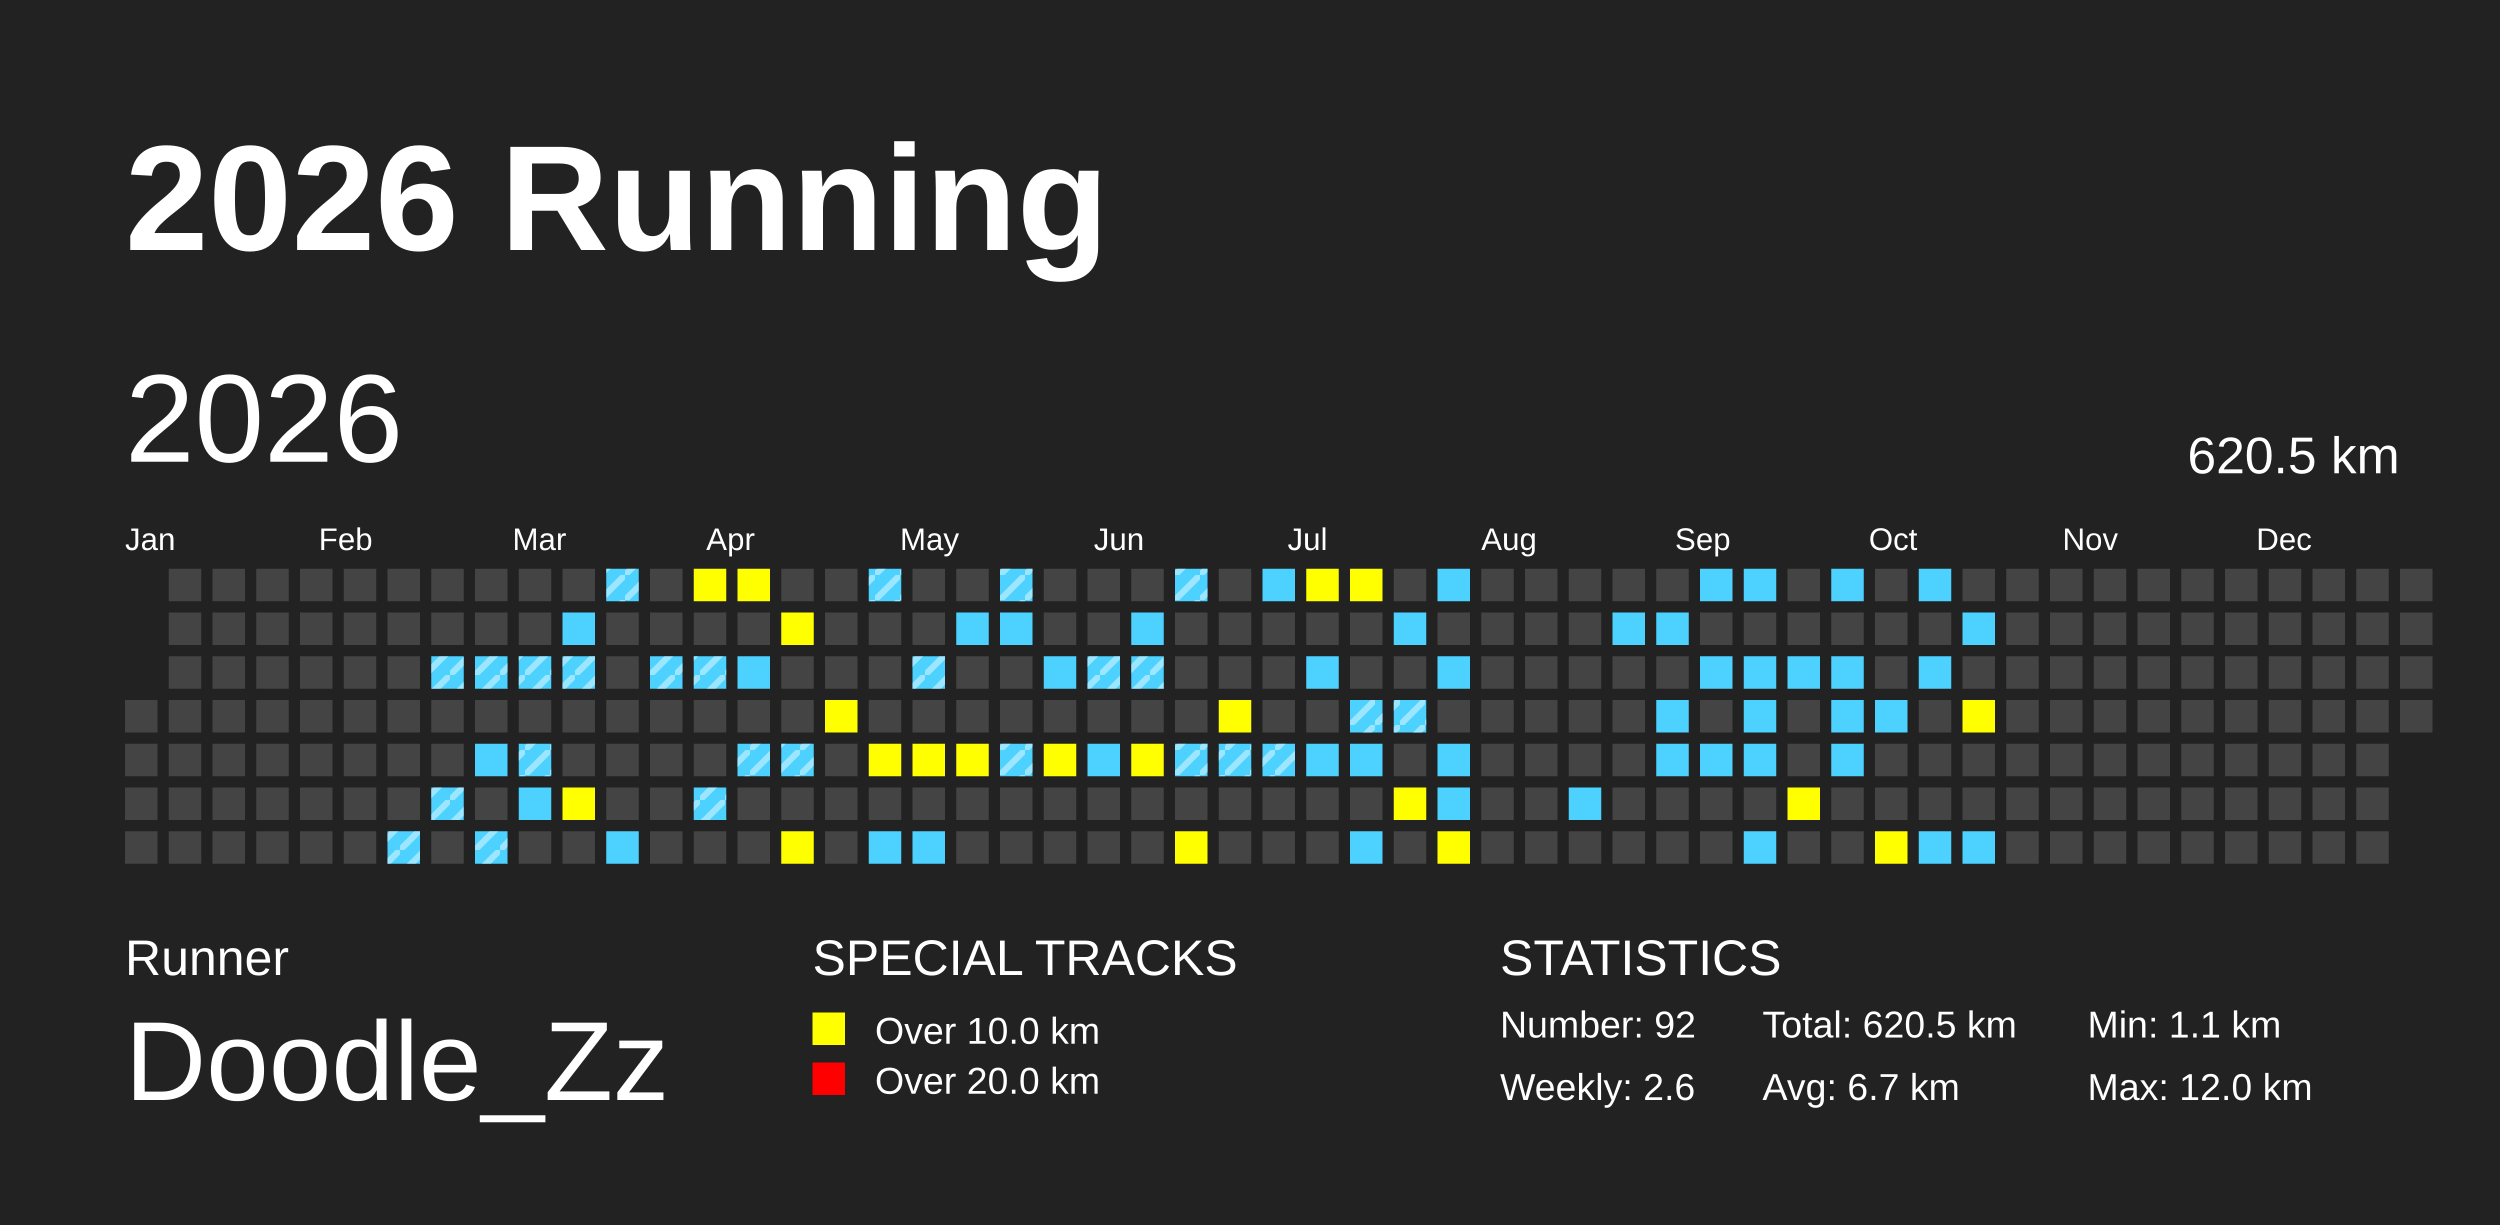
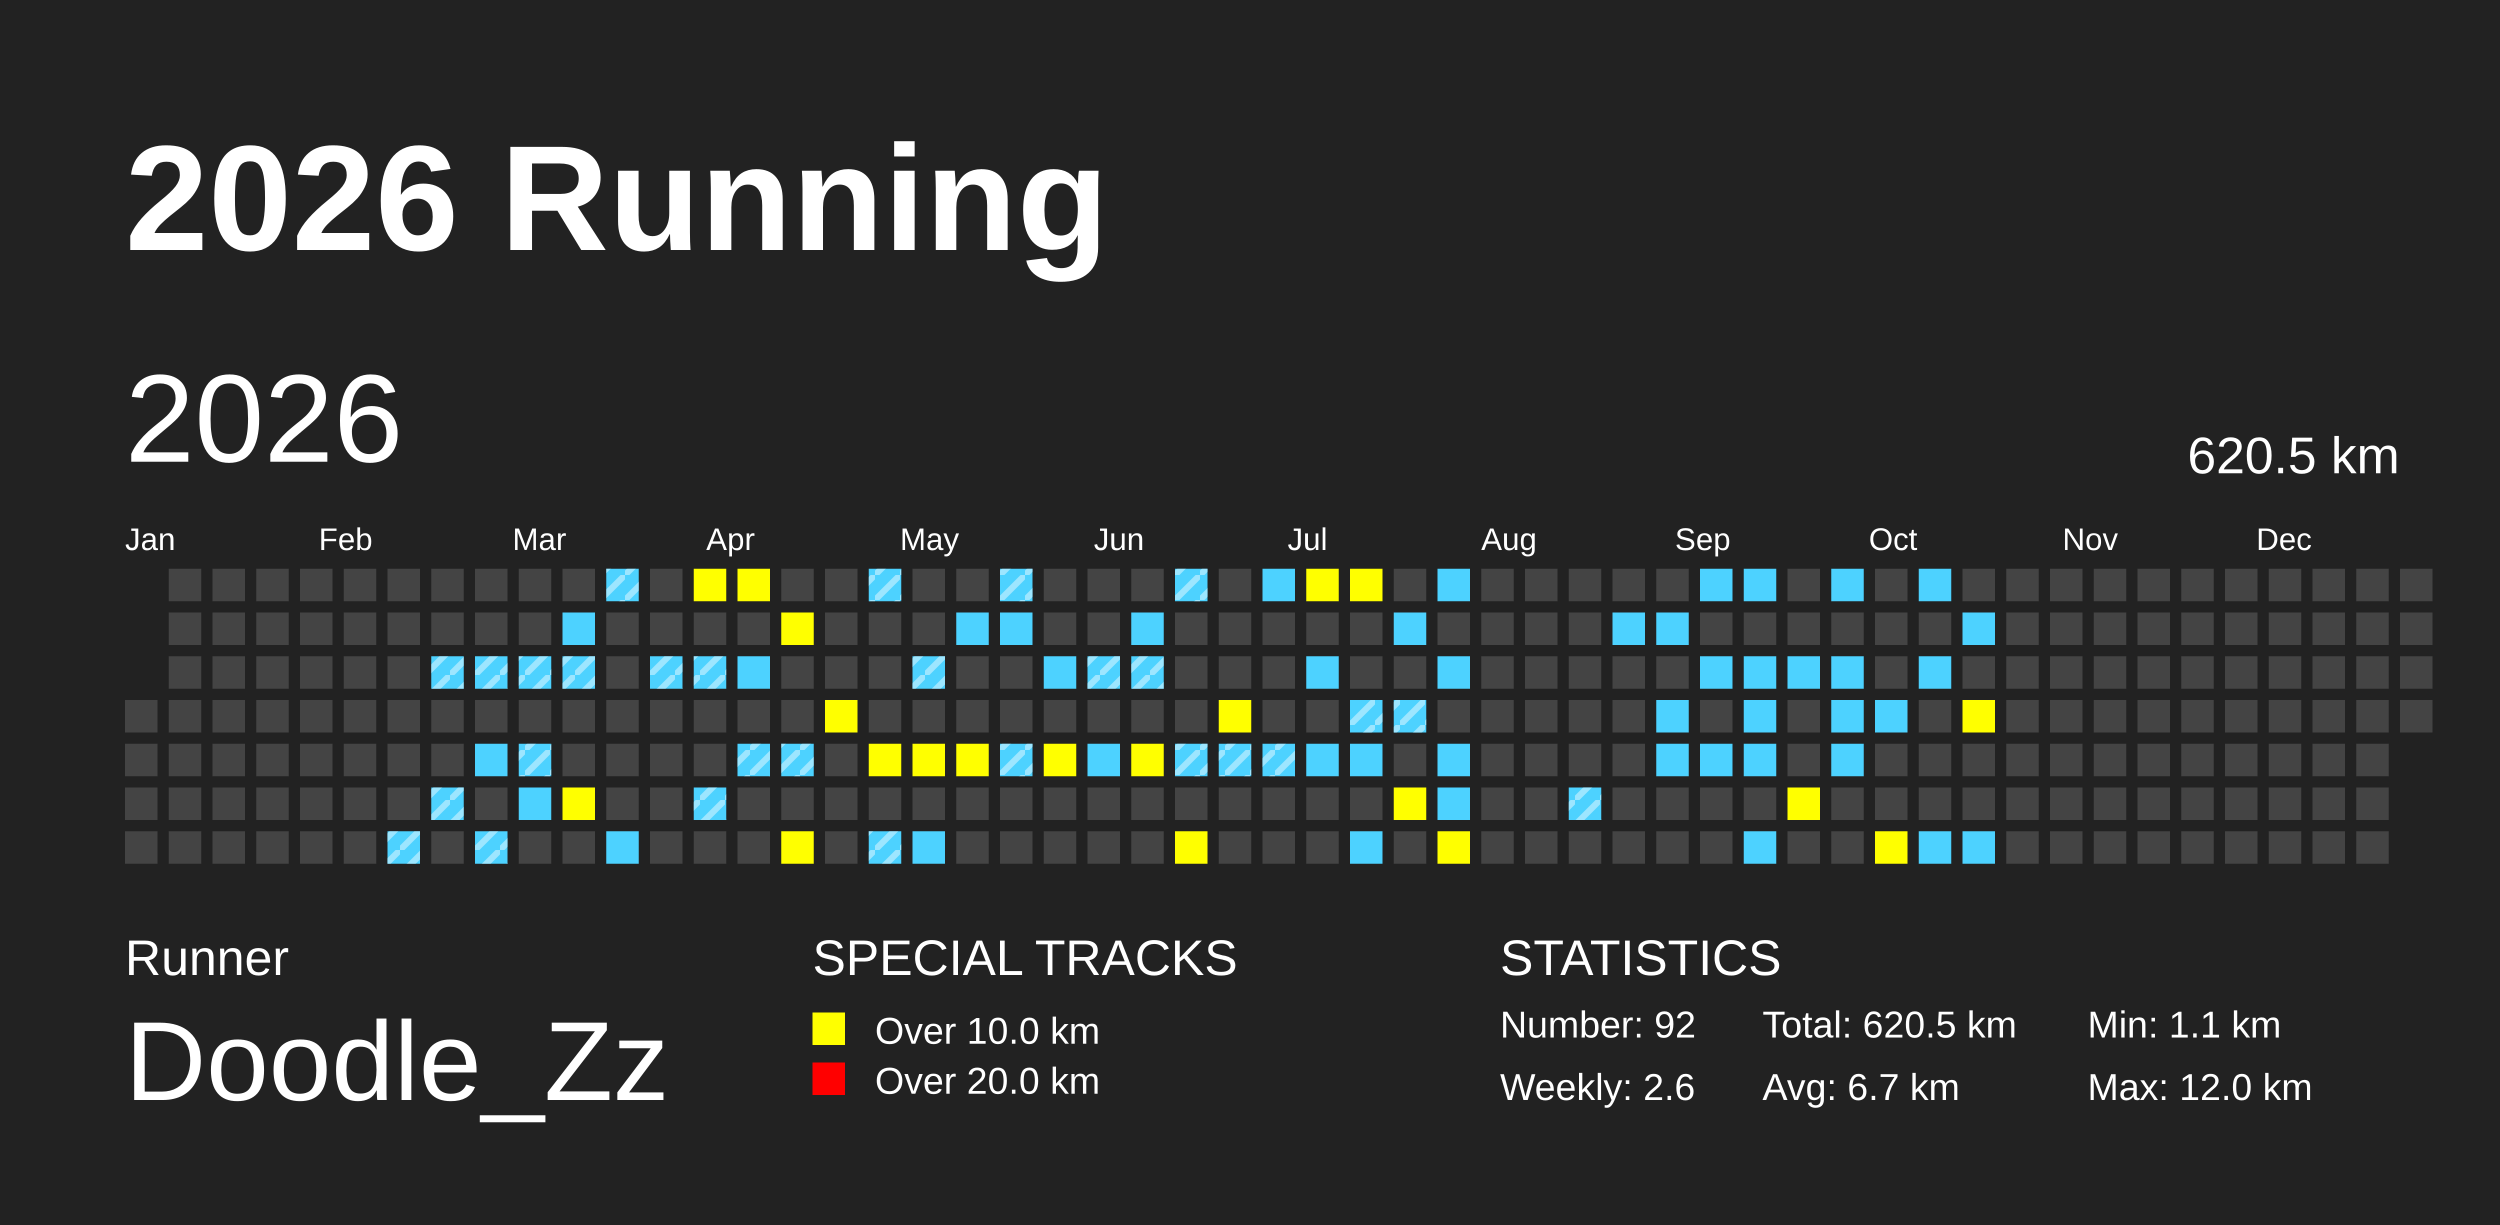
<svg xmlns="http://www.w3.org/2000/svg" baseProfile="full" height="98mm" version="1.1" viewBox="0,0,200,98" width="200mm">
  <defs>
    <pattern height="2" id="indoor-stripe" patternUnits="userSpaceOnUse" width="2">
      <line stroke="white" stroke-opacity="0.45" stroke-width="0.5" x1="0" x2="2" y1="2" y2="0" />
    </pattern>
  </defs>
  <rect fill="#222222" height="98" width="200" x="0" y="0" />
  <text fill="#FFFFFF" style="font-size:12px; font-family:Arial; font-weight:bold;" x="10" y="20">2026 Running</text>
  <text fill="#FFFFFF" style="font-size:4px; font-family:Arial" x="10" y="78">Runner</text>
  <text fill="#FFFFFF" style="font-size:9px; font-family:Arial" x="10" y="88">Doodle_Zz</text>
  <text fill="#FFFFFF" style="font-size:4px; font-family:Arial" x="65" y="78">SPECIAL TRACKS</text>
  <rect fill="yellow" height="2.6" width="2.6" x="65" y="81" />
  <text fill="#FFFFFF" style="font-size:3px; font-family:Arial" x="70" y="83.5">Over 10.0 km</text>
  <rect fill="red" height="2.6" width="2.6" x="65" y="85" />
  <text fill="#FFFFFF" style="font-size:3px; font-family:Arial" x="70" y="87.5">Over 20.0 km</text>
  <text fill="#FFFFFF" style="font-size:4px; font-family:Arial" x="120" y="78">STATISTICS</text>
  <text fill="#FFFFFF" style="font-size:3px; font-family:Arial" x="120" y="83">Number: 92</text>
  <text fill="#FFFFFF" style="font-size:3px; font-family:Arial" x="120" y="88">Weekly: 2.6</text>
  <text fill="#FFFFFF" style="font-size:3px; font-family:Arial" x="141" y="83">Total: 620.5 km</text>
  <text fill="#FFFFFF" style="font-size:3px; font-family:Arial" x="141" y="88">Avg: 6.7 km</text>
  <text fill="#FFFFFF" style="font-size:3px; font-family:Arial" x="167" y="83">Min: 1.1 km</text>
  <text fill="#FFFFFF" style="font-size:3px; font-family:Arial" x="167" y="88">Max: 12.0 km</text>
  <text dominant-baseline="hanging" fill="#FFFFFF" style="font-size:10.0px; font-family:Arial;" x="10" y="30">2026</text>
  <text dominant-baseline="hanging" fill="#FFFFFF" style="font-size:4.125px; font-family:Arial;" x="175" y="35">620.5 km</text>
  <text fill="#FFFFFF" style="font-size:2.5px; font-family:Arial" x="10.0" y="44">Jan</text>
  <text fill="#FFFFFF" style="font-size:2.5px; font-family:Arial" x="25.5" y="44">Feb</text>
  <text fill="#FFFFFF" style="font-size:2.5px; font-family:Arial" x="41.0" y="44">Mar</text>
  <text fill="#FFFFFF" style="font-size:2.5px; font-family:Arial" x="56.5" y="44">Apr</text>
  <text fill="#FFFFFF" style="font-size:2.5px; font-family:Arial" x="72.0" y="44">May</text>
  <text fill="#FFFFFF" style="font-size:2.5px; font-family:Arial" x="87.5" y="44">Jun</text>
  <text fill="#FFFFFF" style="font-size:2.5px; font-family:Arial" x="103.0" y="44">Jul</text>
  <text fill="#FFFFFF" style="font-size:2.5px; font-family:Arial" x="118.5" y="44">Aug</text>
  <text fill="#FFFFFF" style="font-size:2.5px; font-family:Arial" x="134.0" y="44">Sep</text>
  <text fill="#FFFFFF" style="font-size:2.5px; font-family:Arial" x="149.5" y="44">Oct</text>
  <text fill="#FFFFFF" style="font-size:2.5px; font-family:Arial" x="165.0" y="44">Nov</text>
  <text fill="#FFFFFF" style="font-size:2.5px; font-family:Arial" x="180.5" y="44">Dec</text>
  <rect fill="#444444" height="2.6" width="2.6" x="10.0" y="56.0" />
  <rect fill="#444444" height="2.6" width="2.6" x="10.0" y="59.5" />
  <rect fill="#444444" height="2.6" width="2.6" x="10.0" y="63.0" />
  <rect fill="#444444" height="2.6" width="2.6" x="10.0" y="66.5" />
  <rect fill="#444444" height="2.6" width="2.6" x="13.5" y="45.5" />
  <rect fill="#444444" height="2.6" width="2.6" x="13.5" y="49.0" />
  <rect fill="#444444" height="2.6" width="2.6" x="13.5" y="52.5" />
  <rect fill="#444444" height="2.6" width="2.6" x="13.5" y="56.0" />
  <rect fill="#444444" height="2.6" width="2.6" x="13.5" y="59.5" />
  <rect fill="#444444" height="2.6" width="2.6" x="13.5" y="63.0" />
  <rect fill="#444444" height="2.6" width="2.6" x="13.5" y="66.5" />
  <rect fill="#444444" height="2.6" width="2.6" x="17.0" y="45.5" />
  <rect fill="#444444" height="2.6" width="2.6" x="17.0" y="49.0" />
  <rect fill="#444444" height="2.6" width="2.6" x="17.0" y="52.5" />
  <rect fill="#444444" height="2.6" width="2.6" x="17.0" y="56.0" />
  <rect fill="#444444" height="2.6" width="2.6" x="17.0" y="59.5" />
  <rect fill="#444444" height="2.6" width="2.6" x="17.0" y="63.0" />
  <rect fill="#444444" height="2.6" width="2.6" x="17.0" y="66.5" />
  <rect fill="#444444" height="2.6" width="2.6" x="20.5" y="45.5" />
  <rect fill="#444444" height="2.6" width="2.6" x="20.5" y="49.0" />
  <rect fill="#444444" height="2.6" width="2.6" x="20.5" y="52.5" />
  <rect fill="#444444" height="2.6" width="2.6" x="20.5" y="56.0" />
  <rect fill="#444444" height="2.6" width="2.6" x="20.5" y="59.5" />
  <rect fill="#444444" height="2.6" width="2.6" x="20.5" y="63.0" />
  <rect fill="#444444" height="2.6" width="2.6" x="20.5" y="66.5" />
  <rect fill="#444444" height="2.6" width="2.6" x="24.0" y="45.5" />
  <rect fill="#444444" height="2.6" width="2.6" x="24.0" y="49.0" />
  <rect fill="#444444" height="2.6" width="2.6" x="24.0" y="52.5" />
  <rect fill="#444444" height="2.6" width="2.6" x="24.0" y="56.0" />
  <rect fill="#444444" height="2.6" width="2.6" x="24.0" y="59.5" />
  <rect fill="#444444" height="2.6" width="2.6" x="24.0" y="63.0" />
  <rect fill="#444444" height="2.6" width="2.6" x="24.0" y="66.5" />
  <rect fill="#444444" height="2.6" width="2.6" x="27.5" y="45.5" />
  <rect fill="#444444" height="2.6" width="2.6" x="27.5" y="49.0" />
  <rect fill="#444444" height="2.6" width="2.6" x="27.5" y="52.5" />
  <rect fill="#444444" height="2.6" width="2.6" x="27.5" y="56.0" />
  <rect fill="#444444" height="2.6" width="2.6" x="27.5" y="59.5" />
  <rect fill="#444444" height="2.6" width="2.6" x="27.5" y="63.0" />
  <rect fill="#444444" height="2.6" width="2.6" x="27.5" y="66.5" />
  <rect fill="#444444" height="2.6" width="2.6" x="31.0" y="45.5" />
  <rect fill="#444444" height="2.6" width="2.6" x="31.0" y="49.0" />
  <rect fill="#444444" height="2.6" width="2.6" x="31.0" y="52.5" />
  <rect fill="#444444" height="2.6" width="2.6" x="31.0" y="56.0" />
  <rect fill="#444444" height="2.6" width="2.6" x="31.0" y="59.5" />
  <rect fill="#444444" height="2.6" width="2.6" x="31.0" y="63.0" />
  <rect fill="#4DD2FF" height="2.6" width="2.6" x="31.0" y="66.5" />
  <rect fill="url(#indoor-stripe)" height="2.6" style="pointer-events: none;" width="2.6" x="31.0" y="66.5" />
  <rect fill="#444444" height="2.6" width="2.6" x="34.5" y="45.5" />
  <rect fill="#444444" height="2.6" width="2.6" x="34.5" y="49.0" />
  <rect fill="#4DD2FF" height="2.6" width="2.6" x="34.5" y="52.5" />
  <rect fill="url(#indoor-stripe)" height="2.6" style="pointer-events: none;" width="2.6" x="34.5" y="52.5" />
  <rect fill="#444444" height="2.6" width="2.6" x="34.5" y="56.0" />
  <rect fill="#444444" height="2.6" width="2.6" x="34.5" y="59.5" />
  <rect fill="#4DD2FF" height="2.6" width="2.6" x="34.5" y="63.0" />
  <rect fill="url(#indoor-stripe)" height="2.6" style="pointer-events: none;" width="2.6" x="34.5" y="63.0" />
  <rect fill="#444444" height="2.6" width="2.6" x="34.5" y="66.5" />
  <rect fill="#444444" height="2.6" width="2.6" x="38.0" y="45.5" />
  <rect fill="#444444" height="2.6" width="2.6" x="38.0" y="49.0" />
  <rect fill="#4DD2FF" height="2.6" width="2.6" x="38.0" y="52.5" />
  <rect fill="url(#indoor-stripe)" height="2.6" style="pointer-events: none;" width="2.6" x="38.0" y="52.5" />
  <rect fill="#444444" height="2.6" width="2.6" x="38.0" y="56.0" />
  <rect fill="#4DD2FF" height="2.6" width="2.6" x="38.0" y="59.5" />
  <rect fill="#444444" height="2.6" width="2.6" x="38.0" y="63.0" />
  <rect fill="#4DD2FF" height="2.6" width="2.6" x="38.0" y="66.5" />
  <rect fill="url(#indoor-stripe)" height="2.6" style="pointer-events: none;" width="2.6" x="38.0" y="66.5" />
  <rect fill="#444444" height="2.6" width="2.6" x="41.5" y="45.5" />
  <rect fill="#444444" height="2.6" width="2.6" x="41.5" y="49.0" />
  <rect fill="#4DD2FF" height="2.6" width="2.6" x="41.5" y="52.5" />
  <rect fill="url(#indoor-stripe)" height="2.6" style="pointer-events: none;" width="2.6" x="41.5" y="52.5" />
  <rect fill="#444444" height="2.6" width="2.6" x="41.5" y="56.0" />
  <rect fill="#4DD2FF" height="2.6" width="2.6" x="41.5" y="59.5" />
  <rect fill="url(#indoor-stripe)" height="2.6" style="pointer-events: none;" width="2.6" x="41.5" y="59.5" />
  <rect fill="#4DD2FF" height="2.6" width="2.6" x="41.5" y="63.0" />
  <rect fill="#444444" height="2.6" width="2.6" x="41.5" y="66.5" />
  <rect fill="#444444" height="2.6" width="2.6" x="45.0" y="45.5" />
  <rect fill="#4DD2FF" height="2.6" width="2.6" x="45.0" y="49.0" />
  <rect fill="#4DD2FF" height="2.6" width="2.6" x="45.0" y="52.5" />
  <rect fill="url(#indoor-stripe)" height="2.6" style="pointer-events: none;" width="2.6" x="45.0" y="52.5" />
  <rect fill="#444444" height="2.6" width="2.6" x="45.0" y="56.0" />
  <rect fill="#444444" height="2.6" width="2.6" x="45.0" y="59.5" />
  <rect fill="yellow" height="2.6" width="2.6" x="45.0" y="63.0" />
  <rect fill="#444444" height="2.6" width="2.6" x="45.0" y="66.5" />
  <rect fill="#4DD2FF" height="2.6" width="2.6" x="48.5" y="45.5" />
  <rect fill="url(#indoor-stripe)" height="2.6" style="pointer-events: none;" width="2.6" x="48.5" y="45.5" />
  <rect fill="#444444" height="2.6" width="2.6" x="48.5" y="49.0" />
  <rect fill="#444444" height="2.6" width="2.6" x="48.5" y="52.5" />
  <rect fill="#444444" height="2.6" width="2.6" x="48.5" y="56.0" />
  <rect fill="#444444" height="2.6" width="2.6" x="48.5" y="59.5" />
  <rect fill="#444444" height="2.6" width="2.6" x="48.5" y="63.0" />
  <rect fill="#4DD2FF" height="2.6" width="2.6" x="48.5" y="66.5" />
  <rect fill="#444444" height="2.6" width="2.6" x="52.0" y="45.5" />
  <rect fill="#444444" height="2.6" width="2.6" x="52.0" y="49.0" />
  <rect fill="#4DD2FF" height="2.6" width="2.6" x="52.0" y="52.5" />
  <rect fill="url(#indoor-stripe)" height="2.6" style="pointer-events: none;" width="2.6" x="52.0" y="52.5" />
  <rect fill="#444444" height="2.6" width="2.6" x="52.0" y="56.0" />
  <rect fill="#444444" height="2.6" width="2.6" x="52.0" y="59.5" />
  <rect fill="#444444" height="2.6" width="2.6" x="52.0" y="63.0" />
  <rect fill="#444444" height="2.6" width="2.6" x="52.0" y="66.5" />
  <rect fill="yellow" height="2.6" width="2.6" x="55.5" y="45.5" />
  <rect fill="#444444" height="2.6" width="2.6" x="55.5" y="49.0" />
  <rect fill="#4DD2FF" height="2.6" width="2.6" x="55.5" y="52.5" />
  <rect fill="url(#indoor-stripe)" height="2.6" style="pointer-events: none;" width="2.6" x="55.5" y="52.5" />
  <rect fill="#444444" height="2.6" width="2.6" x="55.5" y="56.0" />
  <rect fill="#444444" height="2.6" width="2.6" x="55.5" y="59.5" />
  <rect fill="#4DD2FF" height="2.6" width="2.6" x="55.5" y="63.0" />
  <rect fill="url(#indoor-stripe)" height="2.6" style="pointer-events: none;" width="2.6" x="55.5" y="63.0" />
  <rect fill="#444444" height="2.6" width="2.6" x="55.5" y="66.5" />
  <rect fill="yellow" height="2.6" width="2.6" x="59.0" y="45.5" />
  <rect fill="#444444" height="2.6" width="2.6" x="59.0" y="49.0" />
  <rect fill="#4DD2FF" height="2.6" width="2.6" x="59.0" y="52.5" />
  <rect fill="#444444" height="2.6" width="2.6" x="59.0" y="56.0" />
  <rect fill="#4DD2FF" height="2.6" width="2.6" x="59.0" y="59.5" />
  <rect fill="url(#indoor-stripe)" height="2.6" style="pointer-events: none;" width="2.6" x="59.0" y="59.5" />
  <rect fill="#444444" height="2.6" width="2.6" x="59.0" y="63.0" />
  <rect fill="#444444" height="2.6" width="2.6" x="59.0" y="66.5" />
  <rect fill="#444444" height="2.6" width="2.6" x="62.5" y="45.5" />
  <rect fill="yellow" height="2.6" width="2.6" x="62.5" y="49.0" />
  <rect fill="#444444" height="2.6" width="2.6" x="62.5" y="52.5" />
  <rect fill="#444444" height="2.6" width="2.6" x="62.5" y="56.0" />
  <rect fill="#4DD2FF" height="2.6" width="2.6" x="62.5" y="59.5" />
  <rect fill="url(#indoor-stripe)" height="2.6" style="pointer-events: none;" width="2.6" x="62.5" y="59.5" />
  <rect fill="#444444" height="2.6" width="2.6" x="62.5" y="63.0" />
  <rect fill="yellow" height="2.6" width="2.6" x="62.5" y="66.5" />
  <rect fill="#444444" height="2.6" width="2.6" x="66.0" y="45.5" />
  <rect fill="#444444" height="2.6" width="2.6" x="66.0" y="49.0" />
  <rect fill="#444444" height="2.6" width="2.6" x="66.0" y="52.5" />
  <rect fill="yellow" height="2.6" width="2.6" x="66.0" y="56.0" />
  <rect fill="#444444" height="2.6" width="2.6" x="66.0" y="59.5" />
  <rect fill="#444444" height="2.6" width="2.6" x="66.0" y="63.0" />
  <rect fill="#444444" height="2.6" width="2.6" x="66.0" y="66.5" />
  <rect fill="#4DD2FF" height="2.6" width="2.6" x="69.5" y="45.5" />
  <rect fill="url(#indoor-stripe)" height="2.6" style="pointer-events: none;" width="2.6" x="69.5" y="45.5" />
  <rect fill="#444444" height="2.6" width="2.6" x="69.5" y="49.0" />
  <rect fill="#444444" height="2.6" width="2.6" x="69.5" y="52.5" />
  <rect fill="#444444" height="2.6" width="2.6" x="69.5" y="56.0" />
  <rect fill="yellow" height="2.6" width="2.6" x="69.5" y="59.5" />
  <rect fill="#444444" height="2.6" width="2.6" x="69.5" y="63.0" />
  <rect fill="#4DD2FF" height="2.6" width="2.6" x="69.5" y="66.5" />
+   <rect fill="url(#indoor-stripe)" height="2.6" style="pointer-events: none;" width="2.6" x="69.5" y="66.5" />
  <rect fill="#444444" height="2.6" width="2.6" x="73.0" y="45.5" />
  <rect fill="#444444" height="2.6" width="2.6" x="73.0" y="49.0" />
  <rect fill="#4DD2FF" height="2.6" width="2.6" x="73.0" y="52.5" />
  <rect fill="url(#indoor-stripe)" height="2.6" style="pointer-events: none;" width="2.6" x="73.0" y="52.5" />
  <rect fill="#444444" height="2.6" width="2.6" x="73.0" y="56.0" />
  <rect fill="yellow" height="2.6" width="2.6" x="73.0" y="59.5" />
  <rect fill="#444444" height="2.6" width="2.6" x="73.0" y="63.0" />
  <rect fill="#4DD2FF" height="2.6" width="2.6" x="73.0" y="66.5" />
  <rect fill="#444444" height="2.6" width="2.6" x="76.5" y="45.5" />
  <rect fill="#4DD2FF" height="2.6" width="2.6" x="76.5" y="49.0" />
  <rect fill="#444444" height="2.6" width="2.6" x="76.5" y="52.5" />
  <rect fill="#444444" height="2.6" width="2.6" x="76.5" y="56.0" />
  <rect fill="yellow" height="2.6" width="2.6" x="76.5" y="59.5" />
  <rect fill="#444444" height="2.6" width="2.6" x="76.5" y="63.0" />
  <rect fill="#444444" height="2.6" width="2.6" x="76.5" y="66.5" />
  <rect fill="#4DD2FF" height="2.6" width="2.6" x="80.0" y="45.5" />
  <rect fill="url(#indoor-stripe)" height="2.6" style="pointer-events: none;" width="2.6" x="80.0" y="45.5" />
  <rect fill="#4DD2FF" height="2.6" width="2.6" x="80.0" y="49.0" />
  <rect fill="#444444" height="2.6" width="2.6" x="80.0" y="52.5" />
  <rect fill="#444444" height="2.6" width="2.6" x="80.0" y="56.0" />
  <rect fill="#4DD2FF" height="2.6" width="2.6" x="80.0" y="59.5" />
  <rect fill="url(#indoor-stripe)" height="2.6" style="pointer-events: none;" width="2.6" x="80.0" y="59.5" />
  <rect fill="#444444" height="2.6" width="2.6" x="80.0" y="63.0" />
  <rect fill="#444444" height="2.6" width="2.6" x="80.0" y="66.5" />
  <rect fill="#444444" height="2.6" width="2.6" x="83.5" y="45.5" />
  <rect fill="#444444" height="2.6" width="2.6" x="83.5" y="49.0" />
  <rect fill="#4DD2FF" height="2.6" width="2.6" x="83.5" y="52.5" />
  <rect fill="#444444" height="2.6" width="2.6" x="83.5" y="56.0" />
  <rect fill="yellow" height="2.6" width="2.6" x="83.5" y="59.5" />
  <rect fill="#444444" height="2.6" width="2.6" x="83.5" y="63.0" />
  <rect fill="#444444" height="2.6" width="2.6" x="83.5" y="66.5" />
  <rect fill="#444444" height="2.6" width="2.6" x="87.0" y="45.5" />
  <rect fill="#444444" height="2.6" width="2.6" x="87.0" y="49.0" />
  <rect fill="#4DD2FF" height="2.6" width="2.6" x="87.0" y="52.5" />
  <rect fill="url(#indoor-stripe)" height="2.6" style="pointer-events: none;" width="2.6" x="87.0" y="52.5" />
  <rect fill="#444444" height="2.6" width="2.6" x="87.0" y="56.0" />
  <rect fill="#4DD2FF" height="2.6" width="2.6" x="87.0" y="59.5" />
  <rect fill="#444444" height="2.6" width="2.6" x="87.0" y="63.0" />
  <rect fill="#444444" height="2.6" width="2.6" x="87.0" y="66.5" />
  <rect fill="#444444" height="2.6" width="2.6" x="90.5" y="45.5" />
  <rect fill="#4DD2FF" height="2.6" width="2.6" x="90.5" y="49.0" />
  <rect fill="#4DD2FF" height="2.6" width="2.6" x="90.5" y="52.5" />
  <rect fill="url(#indoor-stripe)" height="2.6" style="pointer-events: none;" width="2.6" x="90.5" y="52.5" />
  <rect fill="#444444" height="2.6" width="2.6" x="90.5" y="56.0" />
  <rect fill="yellow" height="2.6" width="2.6" x="90.5" y="59.5" />
  <rect fill="#444444" height="2.6" width="2.6" x="90.5" y="63.0" />
  <rect fill="#444444" height="2.6" width="2.6" x="90.5" y="66.5" />
  <rect fill="#4DD2FF" height="2.6" width="2.6" x="94.0" y="45.5" />
  <rect fill="url(#indoor-stripe)" height="2.6" style="pointer-events: none;" width="2.6" x="94.0" y="45.5" />
  <rect fill="#444444" height="2.6" width="2.6" x="94.0" y="49.0" />
  <rect fill="#444444" height="2.6" width="2.6" x="94.0" y="52.5" />
  <rect fill="#444444" height="2.6" width="2.6" x="94.0" y="56.0" />
  <rect fill="#4DD2FF" height="2.6" width="2.6" x="94.0" y="59.5" />
  <rect fill="url(#indoor-stripe)" height="2.6" style="pointer-events: none;" width="2.6" x="94.0" y="59.5" />
  <rect fill="#444444" height="2.6" width="2.6" x="94.0" y="63.0" />
  <rect fill="yellow" height="2.6" width="2.6" x="94.0" y="66.5" />
  <rect fill="#444444" height="2.6" width="2.6" x="97.5" y="45.5" />
  <rect fill="#444444" height="2.6" width="2.6" x="97.5" y="49.0" />
  <rect fill="#444444" height="2.6" width="2.6" x="97.5" y="52.5" />
  <rect fill="yellow" height="2.6" width="2.6" x="97.5" y="56.0" />
  <rect fill="#4DD2FF" height="2.6" width="2.6" x="97.5" y="59.5" />
  <rect fill="url(#indoor-stripe)" height="2.6" style="pointer-events: none;" width="2.6" x="97.5" y="59.5" />
  <rect fill="#444444" height="2.6" width="2.6" x="97.5" y="63.0" />
  <rect fill="#444444" height="2.6" width="2.6" x="97.5" y="66.5" />
  <rect fill="#4DD2FF" height="2.6" width="2.6" x="101.0" y="45.5" />
  <rect fill="#444444" height="2.6" width="2.6" x="101.0" y="49.0" />
  <rect fill="#444444" height="2.6" width="2.6" x="101.0" y="52.5" />
  <rect fill="#444444" height="2.6" width="2.6" x="101.0" y="56.0" />
  <rect fill="#4DD2FF" height="2.6" width="2.6" x="101.0" y="59.5" />
  <rect fill="url(#indoor-stripe)" height="2.6" style="pointer-events: none;" width="2.6" x="101.0" y="59.5" />
  <rect fill="#444444" height="2.6" width="2.6" x="101.0" y="63.0" />
  <rect fill="#444444" height="2.6" width="2.6" x="101.0" y="66.5" />
  <rect fill="yellow" height="2.6" width="2.6" x="104.5" y="45.5" />
  <rect fill="#444444" height="2.6" width="2.6" x="104.5" y="49.0" />
  <rect fill="#4DD2FF" height="2.6" width="2.6" x="104.5" y="52.5" />
  <rect fill="#444444" height="2.6" width="2.6" x="104.5" y="56.0" />
  <rect fill="#4DD2FF" height="2.6" width="2.6" x="104.5" y="59.5" />
  <rect fill="#444444" height="2.6" width="2.6" x="104.5" y="63.0" />
  <rect fill="#444444" height="2.6" width="2.6" x="104.5" y="66.5" />
  <rect fill="yellow" height="2.6" width="2.6" x="108.0" y="45.5" />
  <rect fill="#444444" height="2.6" width="2.6" x="108.0" y="49.0" />
  <rect fill="#444444" height="2.6" width="2.6" x="108.0" y="52.5" />
  <rect fill="#4DD2FF" height="2.6" width="2.6" x="108.0" y="56.0" />
  <rect fill="url(#indoor-stripe)" height="2.6" style="pointer-events: none;" width="2.6" x="108.0" y="56.0" />
  <rect fill="#4DD2FF" height="2.6" width="2.6" x="108.0" y="59.5" />
  <rect fill="#444444" height="2.6" width="2.6" x="108.0" y="63.0" />
  <rect fill="#4DD2FF" height="2.6" width="2.6" x="108.0" y="66.5" />
  <rect fill="#444444" height="2.6" width="2.6" x="111.5" y="45.5" />
  <rect fill="#4DD2FF" height="2.6" width="2.6" x="111.5" y="49.0" />
  <rect fill="#444444" height="2.6" width="2.6" x="111.5" y="52.5" />
  <rect fill="#4DD2FF" height="2.6" width="2.6" x="111.5" y="56.0" />
  <rect fill="url(#indoor-stripe)" height="2.6" style="pointer-events: none;" width="2.6" x="111.5" y="56.0" />
  <rect fill="#444444" height="2.6" width="2.6" x="111.5" y="59.5" />
  <rect fill="yellow" height="2.6" width="2.6" x="111.5" y="63.0" />
  <rect fill="#444444" height="2.6" width="2.6" x="111.5" y="66.5" />
  <rect fill="#4DD2FF" height="2.6" width="2.6" x="115.0" y="45.5" />
  <rect fill="#444444" height="2.6" width="2.6" x="115.0" y="49.0" />
  <rect fill="#4DD2FF" height="2.6" width="2.6" x="115.0" y="52.5" />
  <rect fill="#444444" height="2.6" width="2.6" x="115.0" y="56.0" />
  <rect fill="#4DD2FF" height="2.6" width="2.6" x="115.0" y="59.5" />
  <rect fill="#4DD2FF" height="2.6" width="2.6" x="115.0" y="63.0" />
  <rect fill="yellow" height="2.6" width="2.6" x="115.0" y="66.5" />
  <rect fill="#444444" height="2.6" width="2.6" x="118.5" y="45.5" />
  <rect fill="#444444" height="2.6" width="2.6" x="118.5" y="49.0" />
  <rect fill="#444444" height="2.6" width="2.6" x="118.5" y="52.5" />
  <rect fill="#444444" height="2.6" width="2.6" x="118.5" y="56.0" />
  <rect fill="#444444" height="2.6" width="2.6" x="118.5" y="59.5" />
  <rect fill="#444444" height="2.6" width="2.6" x="118.5" y="63.0" />
  <rect fill="#444444" height="2.6" width="2.6" x="118.5" y="66.5" />
  <rect fill="#444444" height="2.6" width="2.6" x="122.0" y="45.5" />
  <rect fill="#444444" height="2.6" width="2.6" x="122.0" y="49.0" />
  <rect fill="#444444" height="2.6" width="2.6" x="122.0" y="52.5" />
  <rect fill="#444444" height="2.6" width="2.6" x="122.0" y="56.0" />
  <rect fill="#444444" height="2.6" width="2.6" x="122.0" y="59.5" />
  <rect fill="#444444" height="2.6" width="2.6" x="122.0" y="63.0" />
  <rect fill="#444444" height="2.6" width="2.6" x="122.0" y="66.5" />
  <rect fill="#444444" height="2.6" width="2.6" x="125.5" y="45.5" />
  <rect fill="#444444" height="2.6" width="2.6" x="125.5" y="49.0" />
  <rect fill="#444444" height="2.6" width="2.6" x="125.5" y="52.5" />
  <rect fill="#444444" height="2.6" width="2.6" x="125.5" y="56.0" />
  <rect fill="#444444" height="2.6" width="2.6" x="125.5" y="59.5" />
  <rect fill="#4DD2FF" height="2.6" width="2.6" x="125.5" y="63.0" />
+   <rect fill="url(#indoor-stripe)" height="2.6" style="pointer-events: none;" width="2.6" x="125.5" y="63.0" />
  <rect fill="#444444" height="2.6" width="2.6" x="125.5" y="66.5" />
  <rect fill="#444444" height="2.6" width="2.6" x="129.0" y="45.5" />
  <rect fill="#4DD2FF" height="2.6" width="2.6" x="129.0" y="49.0" />
  <rect fill="#444444" height="2.6" width="2.6" x="129.0" y="52.5" />
  <rect fill="#444444" height="2.6" width="2.6" x="129.0" y="56.0" />
  <rect fill="#444444" height="2.6" width="2.6" x="129.0" y="59.5" />
  <rect fill="#444444" height="2.6" width="2.6" x="129.0" y="63.0" />
  <rect fill="#444444" height="2.6" width="2.6" x="129.0" y="66.5" />
  <rect fill="#444444" height="2.6" width="2.6" x="132.5" y="45.5" />
  <rect fill="#4DD2FF" height="2.6" width="2.6" x="132.5" y="49.0" />
  <rect fill="#444444" height="2.6" width="2.6" x="132.5" y="52.5" />
  <rect fill="#4DD2FF" height="2.6" width="2.6" x="132.5" y="56.0" />
  <rect fill="#4DD2FF" height="2.6" width="2.6" x="132.5" y="59.5" />
  <rect fill="#444444" height="2.6" width="2.6" x="132.5" y="63.0" />
  <rect fill="#444444" height="2.6" width="2.6" x="132.5" y="66.5" />
  <rect fill="#4DD2FF" height="2.6" width="2.6" x="136.0" y="45.5" />
  <rect fill="#444444" height="2.6" width="2.6" x="136.0" y="49.0" />
  <rect fill="#4DD2FF" height="2.6" width="2.6" x="136.0" y="52.5" />
  <rect fill="#444444" height="2.6" width="2.6" x="136.0" y="56.0" />
  <rect fill="#4DD2FF" height="2.6" width="2.6" x="136.0" y="59.5" />
  <rect fill="#444444" height="2.6" width="2.6" x="136.0" y="63.0" />
  <rect fill="#444444" height="2.6" width="2.6" x="136.0" y="66.5" />
  <rect fill="#4DD2FF" height="2.6" width="2.6" x="139.5" y="45.5" />
  <rect fill="#444444" height="2.6" width="2.6" x="139.5" y="49.0" />
  <rect fill="#4DD2FF" height="2.6" width="2.6" x="139.5" y="52.5" />
  <rect fill="#4DD2FF" height="2.6" width="2.6" x="139.5" y="56.0" />
  <rect fill="#4DD2FF" height="2.6" width="2.6" x="139.5" y="59.5" />
  <rect fill="#444444" height="2.6" width="2.6" x="139.5" y="63.0" />
  <rect fill="#4DD2FF" height="2.6" width="2.6" x="139.5" y="66.5" />
  <rect fill="#444444" height="2.6" width="2.6" x="143.0" y="45.5" />
  <rect fill="#444444" height="2.6" width="2.6" x="143.0" y="49.0" />
  <rect fill="#4DD2FF" height="2.6" width="2.6" x="143.0" y="52.5" />
  <rect fill="#444444" height="2.6" width="2.6" x="143.0" y="56.0" />
  <rect fill="#444444" height="2.6" width="2.6" x="143.0" y="59.5" />
  <rect fill="yellow" height="2.6" width="2.6" x="143.0" y="63.0" />
  <rect fill="#444444" height="2.6" width="2.6" x="143.0" y="66.5" />
  <rect fill="#4DD2FF" height="2.6" width="2.6" x="146.5" y="45.5" />
  <rect fill="#444444" height="2.6" width="2.6" x="146.5" y="49.0" />
  <rect fill="#4DD2FF" height="2.6" width="2.6" x="146.5" y="52.5" />
  <rect fill="#4DD2FF" height="2.6" width="2.6" x="146.5" y="56.0" />
  <rect fill="#4DD2FF" height="2.6" width="2.6" x="146.5" y="59.5" />
  <rect fill="#444444" height="2.6" width="2.6" x="146.5" y="63.0" />
  <rect fill="#444444" height="2.6" width="2.6" x="146.5" y="66.5" />
  <rect fill="#444444" height="2.6" width="2.6" x="150.0" y="45.5" />
  <rect fill="#444444" height="2.6" width="2.6" x="150.0" y="49.0" />
  <rect fill="#444444" height="2.6" width="2.6" x="150.0" y="52.5" />
  <rect fill="#4DD2FF" height="2.6" width="2.6" x="150.0" y="56.0" />
  <rect fill="#444444" height="2.6" width="2.6" x="150.0" y="59.5" />
  <rect fill="#444444" height="2.6" width="2.6" x="150.0" y="63.0" />
  <rect fill="yellow" height="2.6" width="2.6" x="150.0" y="66.5" />
  <rect fill="#4DD2FF" height="2.6" width="2.6" x="153.5" y="45.5" />
  <rect fill="#444444" height="2.6" width="2.6" x="153.5" y="49.0" />
  <rect fill="#4DD2FF" height="2.6" width="2.6" x="153.5" y="52.5" />
  <rect fill="#444444" height="2.6" width="2.6" x="153.5" y="56.0" />
  <rect fill="#444444" height="2.6" width="2.6" x="153.5" y="59.5" />
  <rect fill="#444444" height="2.6" width="2.6" x="153.5" y="63.0" />
  <rect fill="#4DD2FF" height="2.6" width="2.6" x="153.5" y="66.5" />
  <rect fill="#444444" height="2.6" width="2.6" x="157.0" y="45.5" />
  <rect fill="#4DD2FF" height="2.6" width="2.6" x="157.0" y="49.0" />
  <rect fill="#444444" height="2.6" width="2.6" x="157.0" y="52.5" />
  <rect fill="yellow" height="2.6" width="2.6" x="157.0" y="56.0" />
  <rect fill="#444444" height="2.6" width="2.6" x="157.0" y="59.5" />
  <rect fill="#444444" height="2.6" width="2.6" x="157.0" y="63.0" />
  <rect fill="#4DD2FF" height="2.6" width="2.6" x="157.0" y="66.5" />
  <rect fill="#444444" height="2.6" width="2.6" x="160.5" y="45.5" />
  <rect fill="#444444" height="2.6" width="2.6" x="160.5" y="49.0" />
  <rect fill="#444444" height="2.6" width="2.6" x="160.5" y="52.5" />
  <rect fill="#444444" height="2.6" width="2.6" x="160.5" y="56.0" />
  <rect fill="#444444" height="2.6" width="2.6" x="160.5" y="59.5" />
  <rect fill="#444444" height="2.6" width="2.6" x="160.5" y="63.0" />
  <rect fill="#444444" height="2.6" width="2.6" x="160.5" y="66.5" />
  <rect fill="#444444" height="2.6" width="2.6" x="164.0" y="45.5" />
  <rect fill="#444444" height="2.6" width="2.6" x="164.0" y="49.0" />
  <rect fill="#444444" height="2.6" width="2.6" x="164.0" y="52.5" />
  <rect fill="#444444" height="2.6" width="2.6" x="164.0" y="56.0" />
  <rect fill="#444444" height="2.6" width="2.6" x="164.0" y="59.5" />
  <rect fill="#444444" height="2.6" width="2.6" x="164.0" y="63.0" />
  <rect fill="#444444" height="2.6" width="2.6" x="164.0" y="66.5" />
  <rect fill="#444444" height="2.6" width="2.6" x="167.5" y="45.5" />
  <rect fill="#444444" height="2.6" width="2.6" x="167.5" y="49.0" />
  <rect fill="#444444" height="2.6" width="2.6" x="167.5" y="52.5" />
  <rect fill="#444444" height="2.6" width="2.6" x="167.5" y="56.0" />
  <rect fill="#444444" height="2.6" width="2.6" x="167.5" y="59.5" />
  <rect fill="#444444" height="2.6" width="2.6" x="167.5" y="63.0" />
  <rect fill="#444444" height="2.6" width="2.6" x="167.5" y="66.5" />
  <rect fill="#444444" height="2.6" width="2.6" x="171.0" y="45.5" />
  <rect fill="#444444" height="2.6" width="2.6" x="171.0" y="49.0" />
  <rect fill="#444444" height="2.6" width="2.6" x="171.0" y="52.5" />
  <rect fill="#444444" height="2.6" width="2.6" x="171.0" y="56.0" />
  <rect fill="#444444" height="2.6" width="2.6" x="171.0" y="59.5" />
  <rect fill="#444444" height="2.6" width="2.6" x="171.0" y="63.0" />
  <rect fill="#444444" height="2.6" width="2.6" x="171.0" y="66.5" />
  <rect fill="#444444" height="2.6" width="2.6" x="174.5" y="45.5" />
  <rect fill="#444444" height="2.6" width="2.6" x="174.5" y="49.0" />
  <rect fill="#444444" height="2.6" width="2.6" x="174.5" y="52.5" />
  <rect fill="#444444" height="2.6" width="2.6" x="174.5" y="56.0" />
  <rect fill="#444444" height="2.6" width="2.6" x="174.5" y="59.5" />
  <rect fill="#444444" height="2.6" width="2.6" x="174.5" y="63.0" />
  <rect fill="#444444" height="2.6" width="2.6" x="174.5" y="66.5" />
  <rect fill="#444444" height="2.6" width="2.6" x="178.0" y="45.5" />
  <rect fill="#444444" height="2.6" width="2.6" x="178.0" y="49.0" />
  <rect fill="#444444" height="2.6" width="2.6" x="178.0" y="52.5" />
  <rect fill="#444444" height="2.6" width="2.6" x="178.0" y="56.0" />
  <rect fill="#444444" height="2.6" width="2.6" x="178.0" y="59.5" />
  <rect fill="#444444" height="2.6" width="2.6" x="178.0" y="63.0" />
  <rect fill="#444444" height="2.6" width="2.6" x="178.0" y="66.5" />
  <rect fill="#444444" height="2.6" width="2.6" x="181.5" y="45.5" />
  <rect fill="#444444" height="2.6" width="2.6" x="181.5" y="49.0" />
  <rect fill="#444444" height="2.6" width="2.6" x="181.5" y="52.5" />
  <rect fill="#444444" height="2.6" width="2.6" x="181.5" y="56.0" />
  <rect fill="#444444" height="2.6" width="2.6" x="181.5" y="59.5" />
  <rect fill="#444444" height="2.6" width="2.6" x="181.5" y="63.0" />
  <rect fill="#444444" height="2.6" width="2.6" x="181.5" y="66.5" />
  <rect fill="#444444" height="2.6" width="2.6" x="185.0" y="45.5" />
  <rect fill="#444444" height="2.6" width="2.6" x="185.0" y="49.0" />
  <rect fill="#444444" height="2.6" width="2.6" x="185.0" y="52.5" />
  <rect fill="#444444" height="2.6" width="2.6" x="185.0" y="56.0" />
  <rect fill="#444444" height="2.6" width="2.6" x="185.0" y="59.5" />
  <rect fill="#444444" height="2.6" width="2.6" x="185.0" y="63.0" />
  <rect fill="#444444" height="2.6" width="2.6" x="185.0" y="66.5" />
  <rect fill="#444444" height="2.6" width="2.6" x="188.5" y="45.5" />
  <rect fill="#444444" height="2.6" width="2.6" x="188.5" y="49.0" />
  <rect fill="#444444" height="2.6" width="2.6" x="188.5" y="52.5" />
  <rect fill="#444444" height="2.6" width="2.6" x="188.5" y="56.0" />
  <rect fill="#444444" height="2.6" width="2.6" x="188.5" y="59.5" />
  <rect fill="#444444" height="2.6" width="2.6" x="188.5" y="63.0" />
  <rect fill="#444444" height="2.6" width="2.6" x="188.5" y="66.5" />
  <rect fill="#444444" height="2.6" width="2.6" x="192.0" y="45.5" />
  <rect fill="#444444" height="2.6" width="2.6" x="192.0" y="49.0" />
  <rect fill="#444444" height="2.6" width="2.6" x="192.0" y="52.5" />
  <rect fill="#444444" height="2.6" width="2.6" x="192.0" y="56.0" />
</svg>
